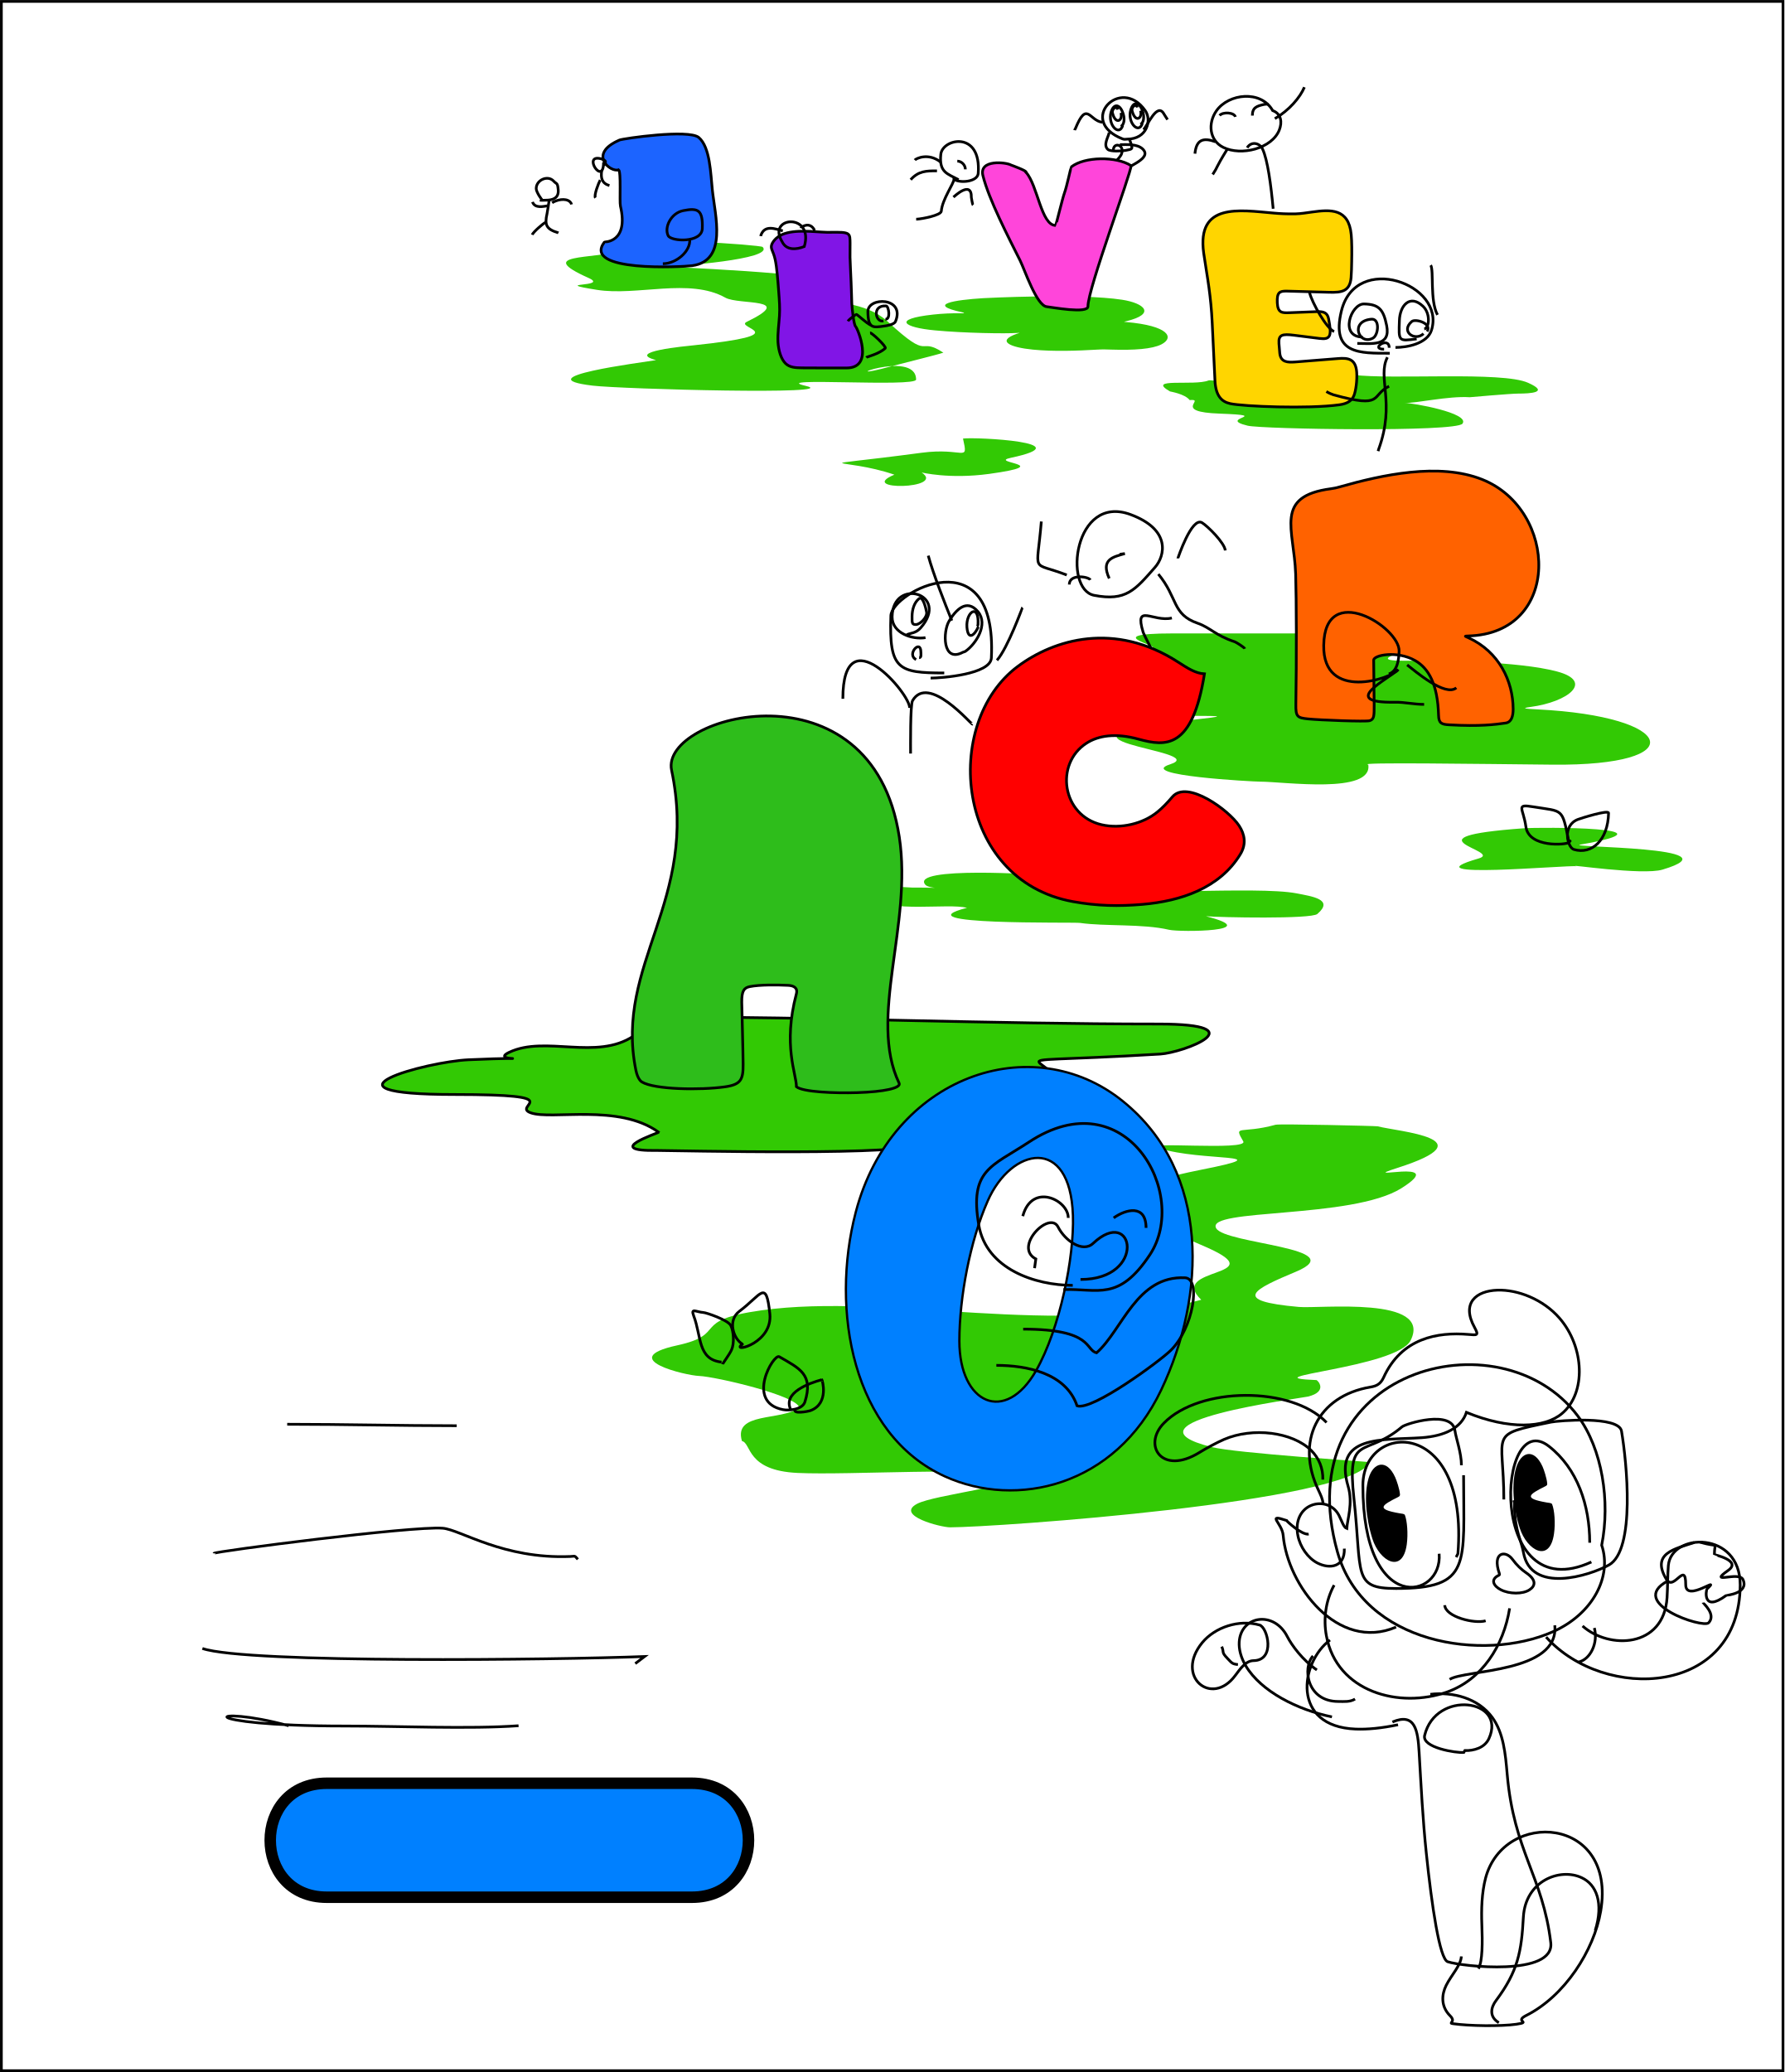
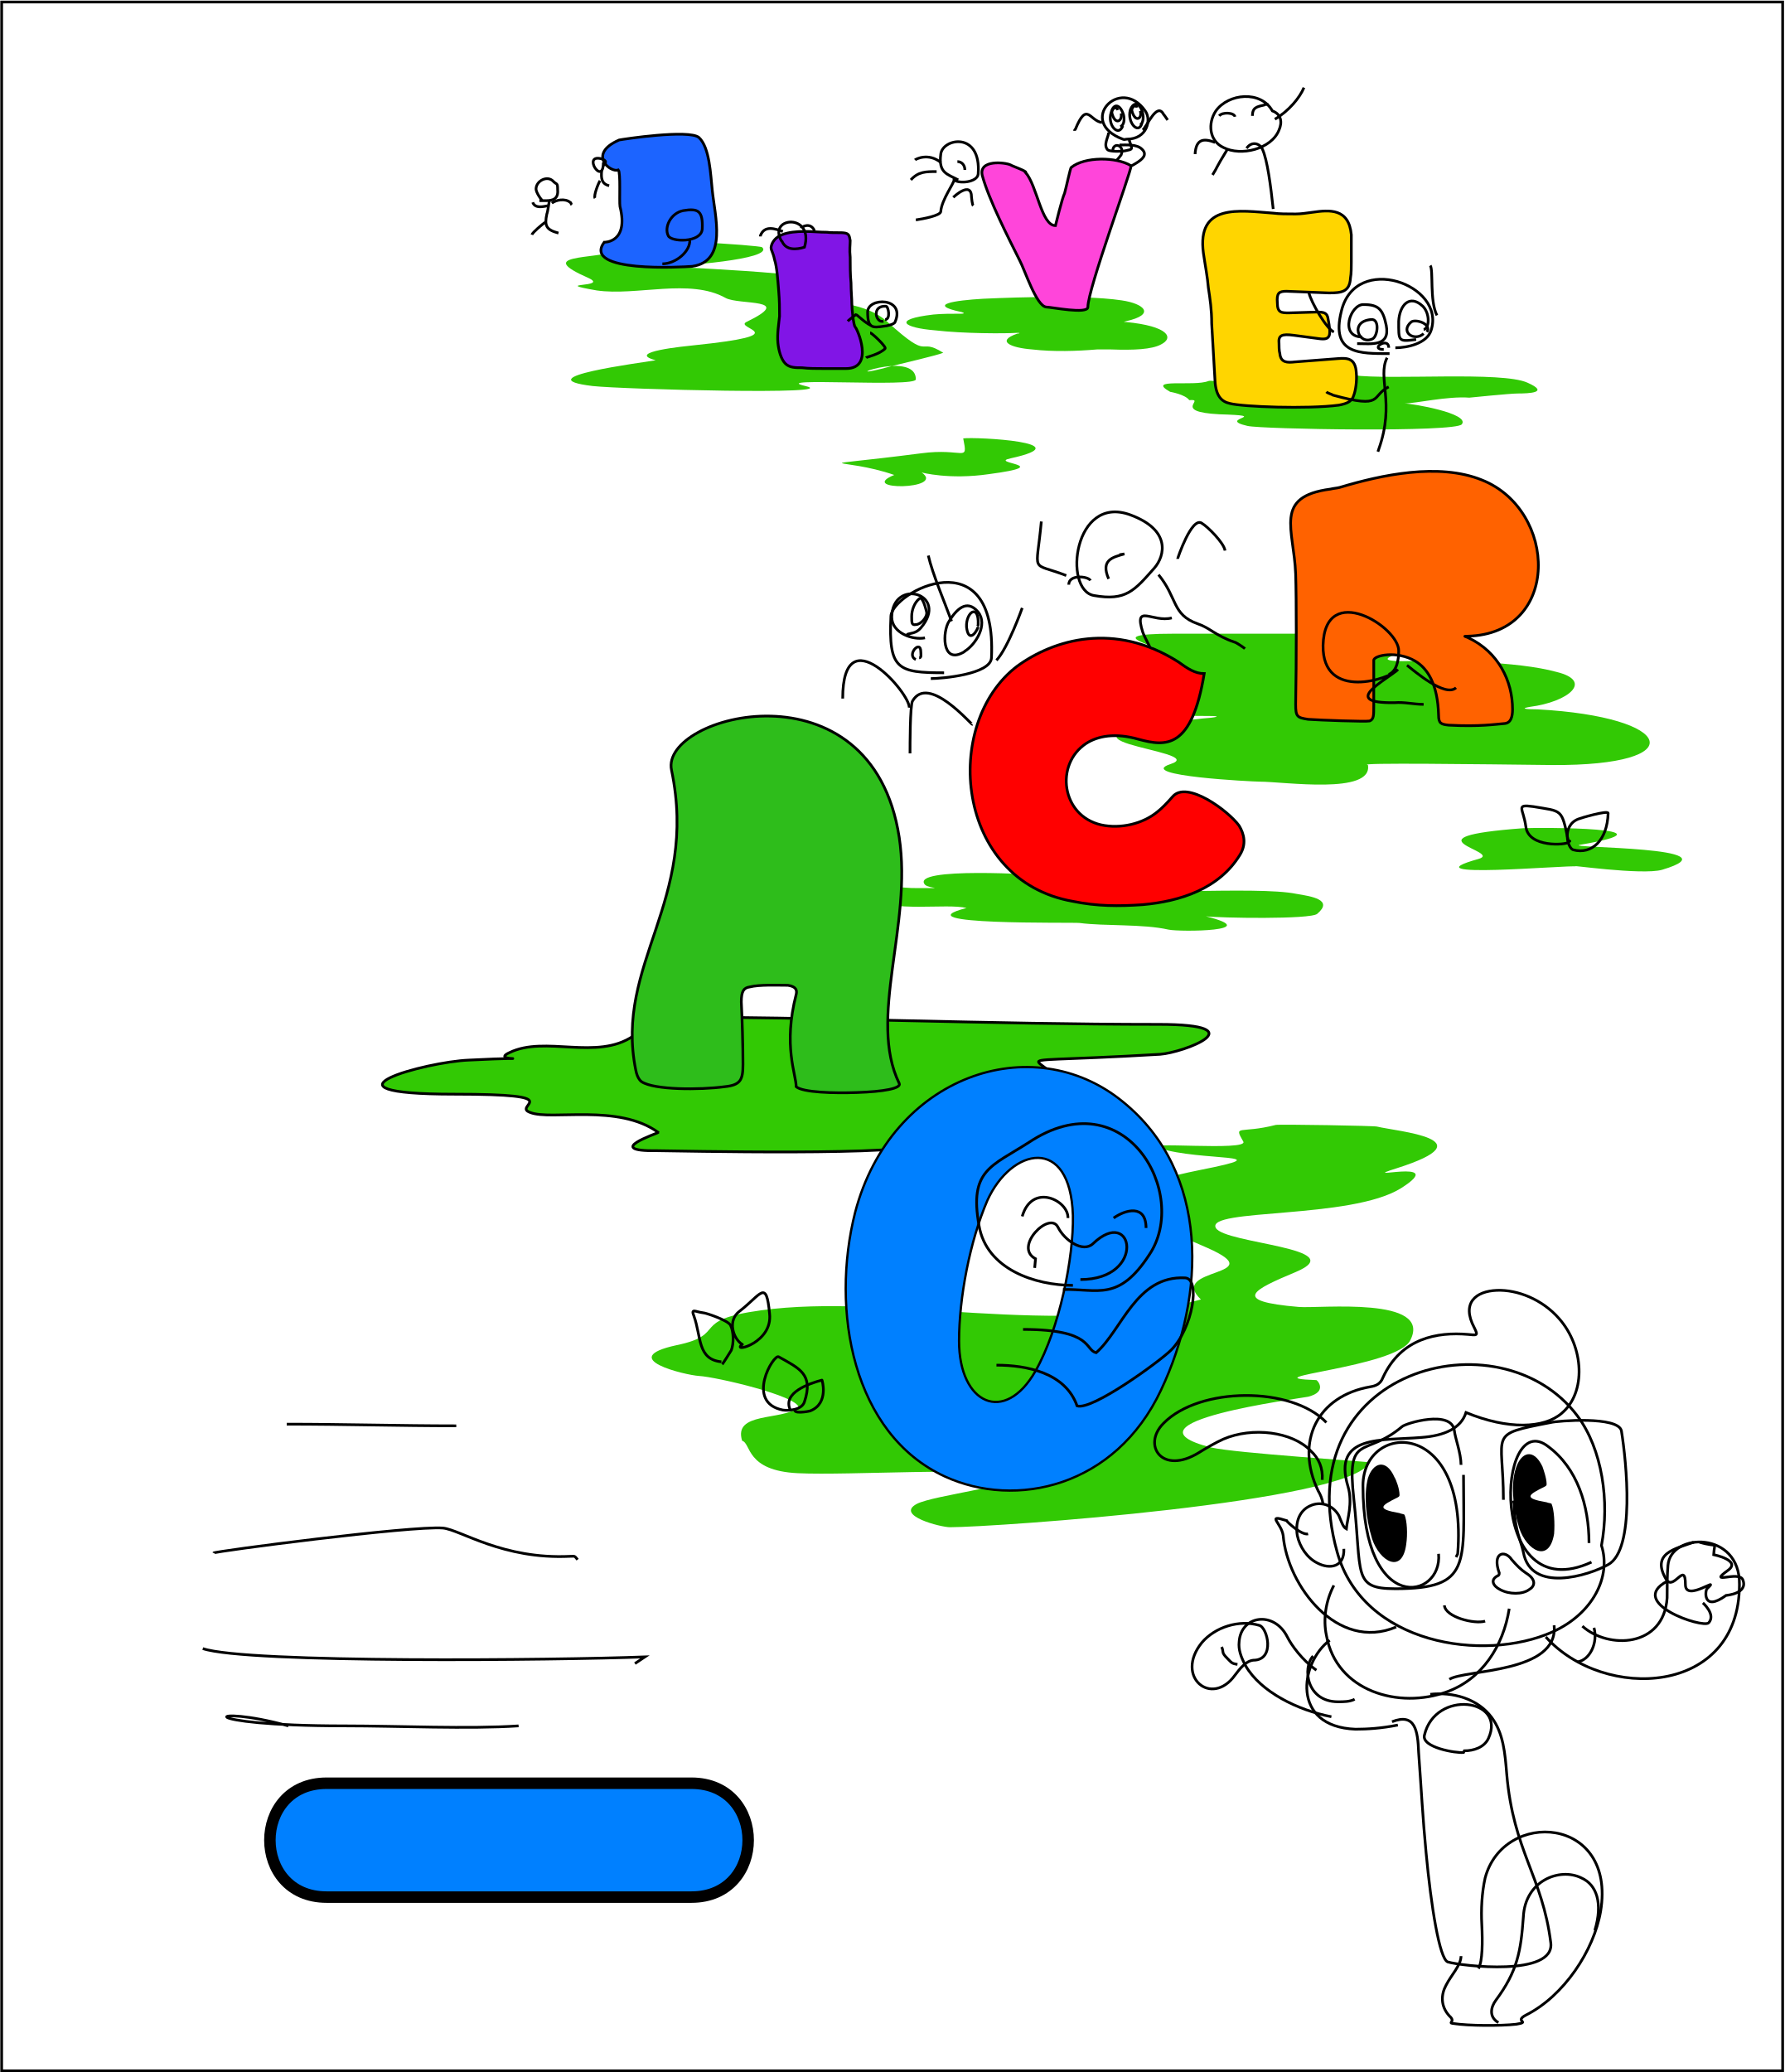
- <svg xmlns="http://www.w3.org/2000/svg" xml:space="preserve" width="131.433mm" height="152.6mm" version="1.0" style="shape-rendering:geometricPrecision; text-rendering:geometricPrecision; image-rendering:optimizeQuality; fill-rule:evenodd; clip-rule:evenodd" viewBox="0 0 18179 21106">
+ <svg xmlns="http://www.w3.org/2000/svg" xml:space="preserve" width="1552px" height="1802px" version="1.0" style="shape-rendering:geometricPrecision; text-rendering:geometricPrecision; image-rendering:optimizeQuality; fill-rule:evenodd; clip-rule:evenodd" viewBox="0 0 2147 2492">
  <defs>
    <style type="text/css">
   
-     .str2 {stroke:black;stroke-width:117.095}
-     .str1 {stroke:black;stroke-width:23.416}
-     .str0 {stroke:black;stroke-width:27.662}
+     .str2 {stroke:black;stroke-width:13.827}
+     .str1 {stroke:black;stroke-width:2.765}
+     .str0 {stroke:black;stroke-width:3.266}
    .fil7 {fill:none}
    .fil12 {fill:black}
    .fil8 {fill:#0080FF}
    .fil2 {fill:#1C64FF}
    .fil11 {fill:#2EBD1B}
    .fil1 {fill:#32C904}
    .fil0 {fill:#32C904}
    .fil4 {fill:#8115E6}
    .fil10 {fill:red}
    .fil9 {fill:#FF45DA}
    .fil6 {fill:#FF6200}
    .fil5 {fill:#FFD500}
    .fil3 {fill:#0080FF;fill-rule:nonzero}
   
  </style>
  </defs>
  <g id="Camada_x0020_1">
-     <path class="fil0" d="M10666 8920c-65,-14 -1405,-98 -1238,93 39,44 259,28 -136,28 -36,0 -621,-54 -417,105 200,156 772,52 977,101 -699,180 1079,144 1151,154 255,37 638,7 907,70 112,26 988,18 376,-138 141,12 1071,31 1135,-23 174,-149 -54,-179 -211,-210 -411,-79 -1764,40 -2062,-72 -222,-84 470,-5 9,-73 -76,-11 -477,-1 -501,-24l10 -11z" />
-     <path class="fil1 str0" d="M10829 11355c166,-718 -1137,-490 992,-618 236,-14 1002,-306 -18,-306 -1713,0 -3451,-73 -5151,-73 0,232 247,138 -161,174l-36 21c-378,253 -898,-9 -1267,166 -219,104 432,39 -414,76 -430,19 -1660,354 -139,354 1202,0 573,114 771,186 211,77 897,-97 1304,198 -2,9 -581,195 -14,186 131,-1 2679,63 2678,-77 0,-200 -484,-190 659,-186 210,1 653,18 796,-101z" />
-     <path class="fil1" d="M6309 2553c-258,92 -875,26 -313,278 217,97 -410,42 84,121 411,66 945,-125 1310,80 137,77 726,-1 218,246 -132,64 534,126 -539,239 -74,8 -707,65 -385,151 -148,25 -1352,176 -646,260 306,36 2577,96 2169,2 -398,-92 1126,17 1126,-64 0,-323 -923,48 -245,-137 102,-27 463,-116 523,-137 -270,-175 -112,104 -569,-318 -428,-395 -1482,-43 -687,-384 253,-108 -1750,-176 -1560,-176 87,0 1102,-71 974,-199 -19,-19 -1322,-120 -1160,17 0,32 -280,13 -300,21z" />
-     <path class="fil2 str0" d="M6302 1729c-77,32 -322,-160 10,-303 37,-15 704,-112 807,-26 117,99 121,375 138,531 27,263 159,726 -206,775 -98,13 -1126,69 -893,-241 1,-1 250,8 163,-366 -11,-49 9,-350 -19,-370z" />
-     <path class="fil1" d="M9112 4835c-530,-182 -977,-56 275,-223 435,-58 480,107 424,-145 139,-17 1225,40 488,196 -242,51 481,67 -221,164 -411,56 -690,-16 -688,-14 254,171 -671,186 -278,22z" />
-     <path class="fil1" d="M10017 3037c-290,18 -584,64 -217,143 31,6 27,11 1,11 -101,-2 -204,3 -294,13 -428,47 -296,132 18,161 293,28 723,35 842,26 38,-2 14,1 -6,8 -219,77 -63,140 161,162 216,21 452,12 660,0 49,-3 93,-2 143,0 227,7 412,-5 507,-53 134,-69 78,-190 -360,-228 -29,-3 -26,-1 5,-9 304,-74 182,-183 -45,-218 -437,-67 -1398,-17 -1415,-16z" />
-     <path class="fil1" d="M16061 8824c-74,-16 -1755,139 -998,-79 266,-77 -799,-217 461,-308 165,-12 1623,-15 578,166 -178,31 1629,18 836,255 -205,62 -1005,-62 -877,-34z" />
-     <path class="fil1" d="M14212 6666c-30,12 -186,65 81,64 413,-2 1175,6 1567,109 384,101 119,310 -266,362 -105,14 -52,19 71,25 1412,71 1584,577 152,563 -744,-7 -2010,-26 -1877,0 46,304 -858,173 -1103,173 -70,0 -1268,-64 -917,-176 461,-148 -1675,-248 334,-466 137,-15 206,-25 76,-27 -122,-1 -929,-8 -1304,-8 -1043,0 -280,-705 656,-683 299,7 -577,-150 273,-150 330,0 914,0 1327,0 204,0 923,21 1093,57 250,53 -94,131 -163,157z" />
-     <path class="fil1" d="M14035 11473c213,55 1134,125 204,423 -458,147 550,-114 38,208 -504,316 -1999,202 -1887,407 89,162 1394,199 813,443 -427,179 -674,297 30,359 213,19 1363,-113 1139,340 -139,281 -1684,376 -961,405 14,0 122,117 -85,168 -76,18 -1982,262 -983,514 246,63 1607,150 1612,154 -184,410 -3823,664 -4276,664 -92,0 -561,-119 -337,-239 180,-96 1084,-184 892,-277 -219,-105 -1567,-13 -2107,-38 -528,-24 -469,-302 -568,-325 -90,-300 399,-202 583,-340 -13,-121 -854,-317 -1020,-323 -136,-5 -852,-174 -226,-311 535,-116 118,-254 865,-358 1300,-180 3021,285 4477,-107 -350,-335 739,-228 63,-531 -601,-270 -1504,-508 -62,-794 857,-170 -4,-81 -423,-218 -238,-78 909,30 850,-71 -102,-176 -28,-71 330,-169 40,-11 1025,12 1039,16z" />
-     <path class="fil3 str1" d="M8718 12349c-260,996 -33,2263 910,2691 723,328 1733,107 2203,-883 456,-962 503,-2215 -389,-2938 -924,-750 -2361,-259 -2724,1130zm2213 32c14,426 -132,1151 -375,1580 -314,551 -782,340 -782,-301 0,-444 109,-1020 289,-1427 240,-546 841,-671 868,148z" />
-     <path class="fil4 str0" d="M7859 2503c7,-36 46,-86 109,-114 63,-28 151,-35 231,-34 80,1 152,9 225,11 74,1 149,-4 189,6 40,9 46,32 47,73 2,41 -1,99 0,176 2,76 8,171 11,256 4,85 5,160 7,214 3,53 20,220 40,236 15,12 196,421 -93,421 -73,0 -150,0 -228,0 -78,0 -155,0 -224,-1 -68,-1 -127,-3 -170,-45 -44,-43 -71,-126 -77,-216 -5,-90 10,-187 15,-268 5,-82 0,-149 -8,-252 -8,-104 -18,-244 -36,-324 -18,-81 -44,-103 -38,-139z" />
-     <path class="fil0" d="M12313 3875c-143,59 -645,-32 -393,112 4,2 152,25 200,88 173,-16 -187,121 306,138 565,21 -41,44 285,123 141,35 2126,68 2189,-21 78,-108 -510,-211 -589,-211 115,5 442,-72 663,-58 2,0 415,-37 494,-37 117,0 325,-10 100,-110 -264,-119 -1381,-30 -1783,-81 -245,-31 -500,-87 -752,-72 -117,6 -411,-101 -305,48 71,99 241,-1 -243,89 -33,7 -157,-14 -172,-8z" />
-     <path class="fil5 str0" d="M12350 3291c-7,-144 -18,-247 -33,-359 -15,-113 -37,-235 -54,-355 -71,-514 362,-437 712,-407 66,6 137,10 225,8 52,-1 111,-11 170,-19 183,-25 371,-39 396,230 7,72 7,176 5,276 0,45 -3,117 -6,161 -12,145 -100,154 -222,151l-435 -12c-72,-1 -100,13 -95,119 5,103 47,104 124,101l284 -11c67,-2 103,13 115,74 34,176 19,214 -95,199l-254 -32c-125,-16 -163,-6 -157,84 1,17 6,76 8,97 9,95 81,96 155,91l440 -35c101,-8 179,2 189,139 6,88 -10,192 -27,235 -20,52 -62,85 -149,97 -321,44 -982,17 -1113,-12 -87,-19 -147,-78 -155,-233l-28 -587z" />
-     <path class="fil6 str0" d="M13995 6724c0,151 5,335 5,456 0,113 0,147 -46,161 -38,12 -509,-6 -627,-18 -109,-11 -127,-21 -125,-149 8,-463 6,-1069 -2,-1327 -15,-460 -224,-792 361,-869 29,-4 55,-9 89,-19 426,-121 1011,-251 1451,-75 772,308 811,1569 -143,1594 -49,1 -27,4 4,19 310,142 452,439 454,725 0,77 -19,135 -77,143 -103,15 -264,36 -575,18 -79,-4 -106,-17 -108,-97 -9,-320 -103,-479 -238,-557 -184,-105 -423,-56 -423,-5z" />
-     <path class="fil7 str0" d="M6149 1654c0,253 -230,-103 -13,-33 60,20 20,50 16,67" />
-     <path class="fil7 str0" d="M6130 1739c-11,76 3,129 79,151" />
-     <path class="fil7 str0" d="M6115 1834c-16,28 -66,155 -49,181" />
-     <path class="fil7 str0" d="M5531 2043c-16,-9 -68,-90 -68,-121 -2,-88 117,-142 177,-78 32,35 40,12 47,88 8,88 -58,107 -126,107 -11,0 -50,3 -61,-1" />
-     <path class="fil7 str0" d="M5595 2037c0,4 -18,125 -22,140 -26,114 -8,157 114,194l2 1" />
-     <path class="fil7 str0" d="M5625 2065c43,-28 136,-53 183,-9 6,5 13,17 15,26" />
-     <path class="fil7 str0" d="M5587 2095c-50,7 -137,31 -162,-38" />
-     <path class="fil7 str0" d="M5557 2265c-26,13 -124,98 -135,126" />
-     <path class="fil7 str0" d="M6807 2400c-42,-86 30,-231 155,-255 151,-30 200,-6 193,183 -5,149 -319,133 -348,72z" />
-     <path class="fil7 str0" d="M7027 2438c10,122 -138,248 -274,248" />
-     <path class="fil7 str0" d="M7962 2451c-141,-248 333,-284 232,60 -83,33 -184,41 -227,-52l-5 -8z" />
-     <path class="fil7 str0" d="M7975 2351c-78,-20 -184,-64 -223,45l-1 9" />
-     <path class="fil7 str0" d="M8161 2324c2,-16 94,-72 138,23" />
-     <path class="fil7 str0" d="M9010 3321c-119,17 -165,26 -168,-145 -4,-155 385,-152 281,99 -14,32 -92,43 -113,46z" />
-     <path class="fil7 str0" d="M8864 3390c20,-1 170,142 155,157 -62,58 -186,87 -194,94" />
-     <path class="fil7 str0" d="M8875 3313c-49,-19 -141,-113 -151,-110 0,-1 -73,46 -85,69" />
-     <path class="fil7 str0" d="M9766 1830c-111,-60 -201,-72 -181,-259 17,-161 415,-244 381,195 -7,88 -192,102 -247,59 1,41 -120,206 -129,326 -4,42 -194,78 -246,81l-10 0" />
-     <path class="fil7 str0" d="M9714 2008c1,-1 186,-179 182,3 0,2 12,73 17,78" />
-     <path class="fil7 str0" d="M9546 1740c-110,0 -188,1 -268,90" />
-     <path class="fil7 str0" d="M11438 1415c-469,-182 -21,-649 230,-288 67,95 21,290 -186,290 -18,0 -25,5 -44,-2z" />
-     <path class="fil7 str0" d="M11409 1473c76,0 175,-8 231,43 116,107 -207,190 -219,253" />
-     <path class="fil7 str0" d="M12966 1126c89,33 98,121 67,199 -76,189 -388,266 -570,176 -142,-70 -160,-245 -70,-373 124,-176 453,-214 573,-2z" />
-     <path class="fil7 str0" d="M12384 1444c-128,-46 -196,-21 -210,121" />
-     <path class="fil7 str0" d="M12706 1504c46,-71 130,-45 157,14 52,111 86,369 108,608" />
-     <path class="fil7 str0" d="M12504 1518c-133,216 -88,166 -149,259" />
-     <path class="fil7 str0" d="M14159 3598c-304,0 -601,13 -493,-430 147,-603 1065,-274 918,195 -43,137 -246,176 -367,176" />
-     <path class="fil7 str0" d="M13592 3377c-76,-29 -225,-292 -251,-399" />
-     <path class="fil7 str0" d="M14645 3207c-79,-148 -35,-452 -69,-506" />
-     <path class="fil7 str0" d="M14135 3639c-106,206 84,462 -89,936l-6 20" />
-     <path class="fil7 str0" d="M14152 3934c-190,93 -47,232 -568,87 -12,-3 -49,-19 -71,-33" />
-     <path class="fil7 str0" d="M14149 6865c89,-27 102,-146 105,-231 9,-246 -759,-722 -768,-60 -9,575 694,338 760,246 -103,99 -613,342 -35,333 98,-2 192,22 298,22" />
-     <path class="fil7 str0" d="M14336 6773c81,63 389,328 501,233" />
-     <path class="fil7 str0" d="M11766 5780c-202,229 -294,347 -619,284 -318,-61 -204,-1036 371,-823 413,153 353,420 248,539z" />
-     <path class="fil7 str0" d="M12000 5688c0,-2 141,-426 246,-364 58,35 231,207 237,283" />
-     <path class="fil7 str0" d="M11801 5848c200,241 139,410 400,500 130,45 180,124 378,189 13,4 97,56 103,71" />
-     <path class="fil7 str0" d="M11939 6295c-193,45 -384,-156 -293,144 8,29 151,298 171,341" />
-     <path class="fil7 str0" d="M10868 5857c-373,-145 -304,7 -259,-545" />
-     <path class="fil7 str0" d="M9620 6855c-470,0 -563,-35 -544,-583 9,-241 1086,-812 1024,430 -9,167 -507,205 -619,205" />
-     <path class="fil7 str0" d="M8587 7118c0,-857 690,-46 680,93" />
-     <path class="fil7 str0" d="M9907 7376c-8,9 -448,-516 -610,-239 -24,42 -20,462 -20,539" />
-     <path class="fil7 str0" d="M10157 6726c111,-127 258,-536 260,-538" />
-     <path class="fil7 str0" d="M9697 6322c-72,-179 -191,-481 -240,-662" />
-     <path class="fil7 str0" d="M11301 5892c-89,-194 36,-218 159,-253l-52 7" />
-     <path class="fil7 str0" d="M10894 5954c0,-112 197,-81 214,-47" />
-     <path class="fil7 str0" d="M9810 6644c-211,112 -205,-214 -140,-319 66,-108 177,-234 294,-94 107,128 -20,328 -128,403 -11,7 -15,5 -26,10z" />
-     <path class="fil7 str0" d="M9429 6495c-134,23 -342,-46 -340,-212 5,-407 595,-236 291,112 -48,56 -102,52 -141,70" />
-     <path class="fil7 str0" d="M9334 6718c-104,-49 48,-215 48,-75 0,21 7,57 -18,56" />
-     <path class="fil7 str0" d="M13883 3433c-241,0 -120,-339 13,-337 152,3 198,55 231,219 44,217 -154,183 -299,183" />
-     <path class="fil7 str0" d="M14433 3452c-189,25 -183,24 -176,-187 5,-156 109,-271 241,-145 78,74 64,223 12,230" />
-     <path class="fil7 str0" d="M13989 3443c-143,81 -244,-173 -17,-192 88,-7 72,160 17,192z" />
-     <path class="fil7 str0" d="M14503 3399c-89,82 -238,-23 -120,-124 36,-32 209,18 156,101" />
-     <path class="fil7 str0" d="M14101 3557c-150,0 52,-137 52,-15" />
-     <path class="fil7 str0" d="M9967 6385c-35,81 -104,147 -116,4 -12,-158 125,-249 113,-28 -1,8 -3,14 -8,20" />
-     <path class="fil7 str0" d="M9440 6235c9,47 -59,121 -104,126 -47,4 -44,-17 -44,-85 1,-64 20,-137 71,-178 39,-31 70,97 77,137z" />
-     <path class="fil7 str0" d="M12425 1176c35,-40 150,-31 161,14" />
-     <path class="fil7 str0" d="M12759 1177c0,-82 44,-97 121,-114 14,-3 27,-2 42,-2" />
-     <path class="fil7 str0" d="M11438 1278c-36,116 -156,-8 -118,-137 29,-98 98,-79 127,32 9,36 9,95 -28,115" />
-     <path class="fil7 str0" d="M11420 1149c22,79 -54,127 -86,2 -10,-40 41,-82 54,-35" />
-     <path class="fil7 str0" d="M9753 1641c42,0 82,38 82,84" />
-     <path class="fil7 str0" d="M9000 3268c-78,23 -123,-162 28,-152 26,2 49,140 -8,135" />
-     <path class="fil7 str0" d="M9320 1630c14,-16 137,-78 264,21" />
-     <path class="fil7 str0" d="M11649 1320c38,-30 140,-287 210,-158 4,8 36,56 36,56" />
-     <path class="fil7 str0" d="M11230 1245c-132,-15 -156,-224 -274,65 -4,9 -6,7 -8,16" />
-     <path class="fil7 str0" d="M11300 1349c-3,37 -66,126 -13,173 26,23 141,17 179,10 76,-15 79,-8 45,-103 -3,-8 -4,-5 -5,-13" />
-     <path class="fil7 str0" d="M11343 1537c-7,-96 123,-68 81,36 -13,30 -102,124 -129,143" />
-     <path class="fil7 str0" d="M11638 1257c-36,115 -156,-9 -118,-138 29,-98 98,-79 126,32 10,36 10,95 -27,116" />
-     <path class="fil7 str0" d="M11620 1127c22,79 -54,128 -86,2 -10,-39 41,-82 53,-35" />
-     <path class="fil7 str0" d="M12988 1208c145,-83 259,-218 301,-320" />
-     <path class="fil7 str0" d="M15980 8558c-66,-331 -56,-290 -355,-339 -190,-31 -106,9 -79,203 30,217 414,183 436,160 34,-35 3,2 -2,-24z" />
-     <path class="fil7 str0" d="M16035 8653c-66,-19 -124,-245 43,-307 25,-10 310,-100 310,-64 -6,276 -169,425 -353,371z" />
-     <path class="fil7 str0" d="M2180 15823c3,-19 2014,-280 2330,-256 181,14 615,316 1300,288 53,-2 41,-13 77,29" />
-     <path class="fil7 str0" d="M2062 16792c452,155 3622,116 4505,82l-95 72" />
-     <path class="fil7 str0" d="M2941 17579c-829,-225 -1025,3 571,3 540,0 1266,33 1771,-3" />
-     <path class="fil8 str2" d="M3329 18165l3720 0c769,0 769,1161 0,1161l-3720 0c-768,0 -768,-1161 0,-1161z" />
-     <path class="fil9 str0" d="M10301 1681c-50,-29 -330,-61 -287,108 61,244 259,625 379,865 47,94 168,461 272,470 49,5 420,74 419,-3 -2,-179 444,-1366 439,-1434 -149,-97 -475,-93 -609,13 -4,3 -46,203 -70,267 -19,52 -86,329 -89,329 -148,0 -183,-411 -302,-541 20,-12 -150,-73 -152,-74z" />
-     <path class="fil10 str0" d="M12271 6864c-92,-5 -170,-57 -267,-119 -648,-419 -1266,-232 -1635,43 -777,578 -635,2178 562,2396 250,45 464,49 711,28 382,-33 783,-162 994,-510 65,-106 44,-205 -12,-291 -103,-158 -529,-470 -679,-295 -56,66 -105,115 -150,152 -149,124 -378,177 -571,133 -407,-94 -479,-621 -156,-830 120,-78 296,-107 531,-42 279,77 549,103 672,-665z" />
-     <path class="fil11 str0" d="M9160 11033c-317,-663 138,-1614 2,-2507 -277,-1817 -2438,-1243 -2320,-681 281,1333 -583,1970 -364,3055 19,95 57,119 61,121 128,78 594,85 846,50 164,-23 187,-74 186,-231 -2,-188 -11,-478 -14,-632 -1,-116 24,-146 81,-158 105,-21 284,-18 392,-13 51,3 101,21 83,88 -139,525 1,813 1,945 66,54 389,67 617,60 275,-8 454,-47 429,-97z" />
-     <path class="fil7 str0" d="M10834 13136c355,-12 563,124 881,-355 409,-619 -248,-1797 -1233,-1147 -381,251 -607,280 -510,846 77,448 576,613 957,613" />
-     <path class="fil7 str0" d="M10424 13539c717,0 629,214 748,241 262,-229 407,-789 902,-764 165,8 81,516 -146,739 -107,106 -802,620 -955,565 -113,-335 -516,-412 -822,-412" />
-     <path class="fil7 str0" d="M10883 12406c4,-180 -369,-366 -463,-18" />
-     <path class="fil7 str0" d="M11676 12508c0,-245 -207,-190 -330,-102" />
-     <path class="fil7 str0" d="M11008 13033c681,0 546,-759 129,-368 -106,100 -287,-27 -357,-166 -87,-173 -459,204 -227,325l-13 94" />
-     <path class="fil7 str0" d="M7351 13875c-245,-27 -203,-261 -284,-472 -31,-83 23,-39 101,-33 26,1 248,75 277,132 31,61 37,185 8,248 -22,49 -89,136 -91,147" />
-     <path class="fil7 str0" d="M7563 13691c-90,-53 -155,-241 -29,-335 224,-167 271,-331 309,26 31,297 -373,396 -293,321 7,-6 17,-10 13,-12z" />
-     <path class="fil7 str0" d="M7977 14359c-386,-75 -96,-573 -38,-539 205,119 351,179 261,461 -25,78 -163,90 -223,78z" />
-     <path class="fil7 str0" d="M8057 14361c-87,-176 189,-272 316,-307 3,-1 77,241 -114,314 -30,11 -191,40 -157,-14" />
-     <path class="fil7 str0" d="M2926 14508c577,0 1149,15 1727,15" />
-     <path class="fil7 str0" d="M16074 14423c250,335 333,872 244,1317 107,318 -88,700 -498,882 -705,312 -1930,127 -2194,-813 -525,-1867 1662,-2436 2448,-1386z" />
-     <path class="fil7 str0" d="M16213 15911c-1067,490 -964,-1592 -433,-1179 291,227 416,602 416,983" />
-     <path class="fil7 str0" d="M14662 15827c39,464 -777,639 -777,-696 0,-652 1081,-704 968,696l-18 35" />
-     <path class="fil7 str0" d="M13592 16147c-88,161 -110,348 -79,515 105,574 744,747 1234,572 349,-125 572,-467 633,-851" />
-     <path class="fil7 str0" d="M15752 16676c594,662 1973,601 1977,-531 1,-553 -703,-536 -732,-197 -8,94 -6,214 -13,325 -32,516 -593,530 -861,290" />
-     <path class="fil7 str0" d="M12771 16916c-80,1 -136,84 -186,151 -240,325 -620,11 -337,-334 131,-159 377,-239 584,-180 83,24 165,360 -61,363z" />
-     <path class="fil7 str0" d="M12447 16773c28,65 -8,51 59,121 46,47 45,55 106,62" />
-     <path class="fil12" d="M15483 15565c-70,-218 -84,-456 -37,-613 48,-162 181,-207 269,-14 13,28 45,123 48,176 1,13 -5,18 -18,25 -172,86 -228,124 13,166 23,4 50,4 55,18 24,59 35,192 19,301 -43,303 -276,170 -349,-59z" />
-     <path class="fil7 str0" d="M14719 16351c6,118 302,193 417,159" />
-     <path class="fil7 str0" d="M16243 16583c42,153 -42,325 -165,348" />
-     <path class="fil7 str0" d="M15273 16045c6,-3 4,-12 2,-18 -75,-216 62,-240 134,-143 43,59 92,105 138,136 109,74 96,135 36,174 -68,46 -207,45 -294,-1 -69,-35 -113,-104 -16,-148z" />
-     <path class="fil7 str0" d="M14911 15027c0,911 85,1154 -689,1154 -445,0 -344,-143 -428,-915 -75,-679 110,-410 490,-732 38,-32 511,-178 539,40 10,74 66,226 66,352" />
-     <path class="fil7 str0" d="M15321 15274c0,-694 -171,-654 481,-788 68,-14 691,-68 718,92 53,313 145,1212 -129,1364 -199,110 -794,296 -870,-127 -21,-121 -86,-223 -91,-455 -1,-53 3,-42 -8,-78" />
-     <path class="fil7 str0" d="M17261 15713c-192,64 -446,106 -283,376 75,124 196,-197 196,54 0,186 372,-105 217,43 -10,10 -49,245 195,66 1,-1 234,-21 172,-161 -39,-91 -366,57 -152,-94 142,-100 -140,-160 -140,-161 1,-141 51,-67 -145,-127" />
-     <path class="fil7 str0" d="M16990 16105c-418,224 361,486 418,425 79,-85 -57,-200 -58,-205" />
-     <path class="fil7 str0" d="M13515 14490c-358,-373 -1295,-366 -1658,7 -219,225 -21,535 362,299 71,-44 173,-99 250,-133 294,-127 698,-77 890,112 79,79 121,182 118,297" />
-     <path class="fil7 str0" d="M14223 16574c-595,254 -1106,-425 -1150,-934 -11,-127 -177,-222 34,-152 2,7 155,150 226,139" />
-     <path class="fil7 str0" d="M15840 16556c49,488 -918,450 -1071,551" />
-     <path class="fil7 str0" d="M14186 17541c233,-99 259,88 272,309 20,345 37,682 73,1026 56,540 136,1079 218,1107 145,49 1092,152 1050,-195 -81,-676 -376,-928 -444,-1717 -18,-209 -37,-418 -152,-577 -143,-195 -399,-263 -631,-235" />
-     <path class="fil7 str0" d="M13570 17489c-351,-72 -723,-259 -878,-520 -52,-88 -71,-171 -67,-242 16,-270 354,-324 490,-56 46,90 155,238 301,340" />
-     <path class="fil7 str0" d="M15062 20054c43,-74 42,-273 35,-448 -6,-158 -1,-325 38,-475 186,-705 1337,-633 1173,336 -68,402 -368,868 -760,1064 -126,64 63,65 -101,89 -154,22 -479,18 -646,-6 -50,-7 37,-17 -28,-81 -96,-96 -86,-216 -39,-310 53,-105 150,-204 154,-294" />
-     <path class="fil7 str0" d="M15270 20604c-104,-63 -79,-159 -28,-226 223,-298 259,-499 278,-849 21,-373 375,-505 594,-402 152,70 225,259 138,538" />
-     <path class="fil7 str0" d="M14913 17851c-76,7 -428,-48 -399,-173 112,-467 840,-372 655,32 -43,94 -153,125 -245,122l-11 19z" />
-     <path class="fil7 str0" d="M14243 17569c-167,35 -312,49 -433,44 -657,-26 -566,-678 -260,-907" />
-     <path class="fil7 str0" d="M13377 16868c-109,118 -65,464 258,464 58,0 119,7 170,-25" />
-     <path class="fil7 str0" d="M13696 15775c6,189 -149,211 -275,146 -96,-50 -175,-162 -198,-278 -31,-152 33,-265 132,-307 96,-41 224,-17 285,98 31,61 49,125 81,136 5,-91 65,-256 14,-428 -157,-530 349,-470 748,-497 237,-17 405,-100 457,-258 433,178 796,161 973,12 251,-210 228,-680 -24,-971 -168,-194 -428,-293 -634,-286 -215,7 -370,130 -232,380 46,85 25,78 -64,71 -312,-26 -681,35 -864,441 -32,69 -78,86 -132,95 -542,91 -767,558 -530,1052 22,47 43,89 47,139" />
-     <path class="fil12" d="M13982 15675c-69,-219 -86,-460 -39,-617 47,-161 184,-203 271,-10 13,28 46,122 49,176 0,13 -5,18 -18,25 -172,86 -229,124 13,166 22,4 49,4 55,18 23,59 34,191 19,300 -43,304 -277,171 -350,-58z" />
-     <rect class="fil7 str0" x="14" y="14" width="18151" height="21079" />
+     <path class="fil0" d="M1259 1053c-7,-1 -165,-11 -146,11 5,5 31,4 -16,4 -4,0 -73,-7 -49,12 24,18 91,6 115,12 -82,21 128,17 136,18 30,4 76,1 107,8 14,3 117,2 45,-16 16,2 126,4 134,-3 20,-17 -7,-21 -25,-24 -49,-10 -208,4 -244,-9 -26,-10 56,-1 1,-9 -8,-1 -56,0 -59,-2l1 -2z" />
+     <path class="fil1 str0" d="M1279 1341c19,-85 -135,-58 117,-73 28,-2 118,-36 -2,-36 -203,0 -408,-9 -609,-9 0,27 30,16 -19,21l-4 2c-44,30 -106,-1 -149,20 -26,12 51,4 -49,9 -51,2 -196,41 -17,41 142,0 68,14 91,22 25,10 106,-11 154,24 0,1 -68,23 -1,22 15,0 316,7 316,-9 0,-24 -57,-23 78,-22 24,0 77,2 94,-12z" />
+     <path class="fil1" d="M745 301c-31,11 -103,4 -37,33 26,12 -48,5 10,15 48,7 112,-15 155,9 16,9 85,0 25,29 -15,8 63,15 -63,28 -9,1 -84,8 -46,18 -17,3 -159,21 -76,31 36,4 304,11 256,0 -47,-11 133,2 133,-8 0,-38 -109,6 -29,-16 12,-3 55,-13 62,-16 -32,-20 -13,12 -67,-37 -51,-47 -175,-5 -81,-46 29,-13 -207,-21 -185,-21 11,0 131,-8 115,-23 -2,-2 -156,-14 -137,2 0,4 -33,2 -35,2z" />
+     <path class="fil2 str0" d="M744 204c-9,4 -38,-19 1,-36 5,-1 84,-13 96,-3 13,12 14,45 16,63 3,31 19,86 -24,92 -12,1 -133,8 -106,-29 0,0 30,1 19,-43 -1,-6 1,-41 -2,-44z" />
+     <path class="fil1" d="M1076 571c-63,-22 -115,-7 32,-26 52,-7 57,12 51,-18 16,-2 144,5 57,24 -28,6 57,8 -26,19 -48,7 -81,-2 -81,-2 30,21 -79,22 -33,3z" />
+     <path class="fil1" d="M1183 359c-34,2 -69,7 -26,16 4,1 3,2 0,2 -12,0 -24,0 -34,1 -51,6 -35,16 2,19 34,4 85,4 99,3 5,0 2,1 0,1 -26,9 -8,17 18,19 26,3 54,2 78,0 6,0 11,0 17,0 27,1 49,0 60,-6 16,-8 9,-22 -42,-27 -4,0 -3,0 0,-1 36,-8 22,-21 -5,-25 -52,-8 -165,-2 -167,-2z" />
+     <path class="fil1" d="M1897 1042c-9,-2 -208,16 -118,-9 31,-9 -95,-26 54,-37 20,-1 192,-1 68,20 -21,4 193,2 99,30 -24,7 -119,-7 -103,-4z" />
+     <path class="fil1" d="M1678 787c-3,2 -22,8 10,8 49,-1 138,0 185,13 45,11 14,36 -32,42 -12,2 -6,3 9,3 166,9 187,68 18,67 -88,-1 -238,-3 -222,0 6,36 -101,20 -130,20 -8,0 -150,-7 -108,-21 54,-17 -198,-29 39,-55 16,-1 24,-3 9,-3 -14,0 -110,-1 -154,-1 -123,0 -33,-83 77,-80 36,0 -68,-18 33,-18 39,0 108,0 156,0 24,0 109,2 129,7 30,6 -11,15 -19,18z" />
+     <path class="fil1" d="M1657 1355c25,6 134,15 24,50 -54,17 65,-14 5,24 -60,38 -236,24 -223,48 11,19 165,24 96,53 -50,21 -80,35 4,42 25,2 161,-13 134,40 -16,33 -199,45 -113,48 1,0 14,14 -10,20 -9,2 -234,31 -117,61 30,7 190,17 191,18 -22,48 -452,78 -505,78 -11,0 -66,-14 -40,-28 21,-11 128,-22 105,-33 -25,-12 -185,-1 -248,-4 -63,-3 -56,-36 -67,-39 -11,-35 47,-24 68,-40 -1,-14 -100,-37 -120,-38 -16,-1 -101,-21 -27,-37 63,-13 14,-30 102,-42 154,-21 357,34 529,-13 -41,-39 87,-27 8,-62 -71,-32 -178,-60 -8,-94 101,-20 0,-10 -50,-26 -28,-9 108,4 101,-8 -12,-21 -4,-9 39,-20 4,-1 121,1 122,2z" />
+     <path class="fil3 str1" d="M1029 1458c-30,118 -3,267 108,318 85,39 205,13 260,-104 54,-114 59,-262 -46,-347 -109,-89 -279,-31 -322,133zm262 4c1,50 -16,136 -45,187 -37,65 -92,40 -92,-36 0,-52 13,-120 34,-169 29,-64 100,-79 103,18z" />
+     <path class="fil4 str0" d="M928 296c1,-5 5,-11 13,-14 7,-3 18,-4 27,-4 10,0 18,1 27,1 8,1 17,0 22,1 5,1 5,4 6,9 0,5 -1,11 0,20 0,10 0,21 1,31 0,10 1,19 1,25 0,6 2,26 4,28 2,1 24,50 -11,50 -8,0 -17,0 -26,0 -10,0 -19,0 -27,-1 -8,0 -15,0 -20,-5 -5,-5 -8,-15 -9,-25 -1,-11 1,-22 2,-32 0,-10 0,-18 -1,-30 -1,-12 -2,-29 -5,-38 -2,-10 -5,-12 -4,-16z" />
+     <path class="fil0" d="M1454 458c-17,7 -76,-4 -46,13 0,0 18,3 23,10 21,-2 -22,14 36,17 67,2 -5,5 34,14 17,4 251,8 258,-2 10,-13 -60,-25 -69,-25 13,0 52,-9 78,-7 0,0 49,-5 58,-5 14,0 39,-1 12,-13 -31,-14 -163,-3 -210,-9 -29,-4 -59,-10 -89,-9 -14,1 -49,-12 -36,6 8,12 28,0 -29,11 -4,0 -18,-2 -20,-1z" />
+     <path class="fil5 str0" d="M1458 389c0,-17 -2,-30 -4,-43 -1,-13 -4,-28 -6,-42 -8,-60 43,-51 84,-48 8,1 16,1 27,1 6,0 13,-1 20,-2 21,-3 44,-5 47,27 0,9 0,21 0,33 0,5 0,14 -1,19 -1,17 -11,18 -26,18l-51 -2c-9,0 -12,2 -11,14 0,12 5,12 14,12l34 -1c8,0 12,1 13,8 4,21 3,26 -11,24l-30 -4c-15,-2 -19,0 -18,10 0,2 0,9 1,12 1,11 9,11 18,10l52 -4c12,-1 21,0 22,17 1,10 -1,22 -3,27 -2,7 -7,10 -18,12 -38,5 -116,2 -131,-2 -10,-2 -17,-9 -18,-27l-4 -69z" />
+     <path class="fil6 str0" d="M1653 794c0,18 0,40 0,54 0,13 0,17 -5,19 -5,1 -60,-1 -74,-2 -13,-2 -15,-3 -15,-18 1,-55 1,-126 0,-157 -2,-54 -27,-93 42,-102 4,-1 7,-1 11,-2 50,-15 119,-30 171,-9 91,36 96,185 -17,188 -6,0 -3,0 1,2 36,17 53,52 53,86 0,9 -2,16 -9,17 -12,1 -31,4 -68,2 -9,-1 -12,-2 -12,-12 -1,-37 -13,-56 -28,-65 -22,-13 -50,-7 -50,-1z" />
+     <path class="fil7 str0" d="M726 195c0,30 -27,-12 -1,-4 7,3 2,6 1,8" />
+     <path class="fil7 str0" d="M724 205c-1,9 0,16 9,18" />
+     <path class="fil7 str0" d="M722 217c-2,3 -8,18 -6,21" />
+     <path class="fil7 str0" d="M653 241c-2,-1 -8,-10 -8,-14 0,-10 14,-17 21,-9 4,4 5,1 5,10 1,11 -6,13 -14,13 -2,0 -6,0 -8,0" />
+     <path class="fil7 str0" d="M661 241c0,0 -2,14 -3,16 -3,14 -1,19 14,23l0 0" />
+     <path class="fil7 str0" d="M664 244c5,-4 16,-6 22,-1 1,0 1,2 2,3" />
+     <path class="fil7 str0" d="M660 247c-6,1 -16,4 -19,-4" />
+     <path class="fil7 str0" d="M656 267c-3,2 -15,12 -16,15" />
+     <path class="fil7 str0" d="M804 283c-5,-10 3,-27 18,-30 18,-3 24,0 23,22 -1,17 -38,16 -41,8z" />
+     <path class="fil7 str0" d="M830 288c1,14 -17,29 -33,29" />
+     <path class="fil7 str0" d="M940 289c-16,-29 40,-33 28,8 -10,3 -22,4 -27,-7l-1 -1z" />
+     <path class="fil7 str0" d="M942 278c-9,-3 -22,-8 -27,5l0 1" />
+     <path class="fil7 str0" d="M964 274c0,-1 11,-8 16,3" />
+     <path class="fil7 str0" d="M1064 392c-14,2 -20,3 -20,-17 0,-18 46,-18 33,12 -1,3 -11,5 -13,5z" />
+     <path class="fil7 str0" d="M1047 400c2,0 20,17 18,19 -7,7 -22,10 -23,11" />
+     <path class="fil7 str0" d="M1048 391c-6,-2 -17,-13 -18,-13 0,0 -8,6 -10,8" />
+     <path class="fil7 str0" d="M1153 216c-13,-7 -24,-8 -21,-31 2,-19 49,-28 45,24 -1,10 -23,12 -29,7 0,4 -15,24 -16,38 0,5 -22,9 -29,10l-1 0" />
+     <path class="fil7 str0" d="M1147 237c0,0 22,-21 22,0 0,1 1,9 2,10" />
+     <path class="fil7 str0" d="M1127 206c-13,0 -22,0 -31,10" />
+     <path class="fil7 str0" d="M1351 167c-56,-21 -3,-77 27,-34 8,11 2,34 -22,34 -2,0 -3,1 -5,0z" />
+     <path class="fil7 str0" d="M1347 174c9,0 21,-1 27,5 14,13 -24,22 -25,30" />
+     <path class="fil7 str0" d="M1531 133c11,4 12,14 8,23 -9,23 -46,32 -67,21 -17,-8 -19,-29 -9,-44 15,-21 54,-25 68,0z" />
+     <path class="fil7 str0" d="M1462 171c-15,-6 -23,-3 -24,14" />
+     <path class="fil7 str0" d="M1500 178c6,-9 16,-6 19,1 6,13 10,44 13,72" />
+     <path class="fil7 str0" d="M1477 179c-16,26 -11,20 -18,31" />
+     <path class="fil7 str0" d="M1672 425c-36,0 -71,1 -58,-51 17,-71 126,-32 108,23 -5,16 -29,21 -43,21" />
+     <path class="fil7 str0" d="M1605 399c-9,-4 -27,-35 -30,-47" />
+     <path class="fil7 str0" d="M1729 379c-9,-18 -4,-54 -8,-60" />
+     <path class="fil7 str0" d="M1669 430c-12,24 10,54 -10,110l-1 3" />
+     <path class="fil7 str0" d="M1671 465c-22,11 -5,27 -67,10 -1,-1 -6,-2 -8,-4" />
+     <path class="fil7 str0" d="M1671 811c10,-4 12,-18 12,-28 1,-29 -89,-85 -91,-7 -1,68 82,40 90,29 -12,12 -72,41 -4,40 12,-1 23,2 35,2" />
+     <path class="fil7 str0" d="M1693 800c9,7 46,39 59,27" />
+     <path class="fil7 str0" d="M1389 683c-24,27 -34,40 -73,33 -37,-7 -24,-122 44,-97 49,18 42,49 29,64z" />
+     <path class="fil7 str0" d="M1417 672c0,-1 17,-51 29,-43 7,4 27,24 28,33" />
+     <path class="fil7 str0" d="M1394 691c23,28 16,48 47,59 15,5 21,14 44,22 2,0 12,7 13,8" />
+     <path class="fil7 str0" d="M1410 743c-23,6 -46,-18 -35,17 1,4 18,36 20,41" />
+     <path class="fil7 str0" d="M1283 692c-44,-17 -36,0 -30,-65" />
+     <path class="fil7 str0" d="M1136 809c-56,0 -67,-4 -64,-68 1,-29 128,-96 121,50 -1,20 -60,25 -73,25" />
+     <path class="fil7 str0" d="M1014 840c0,-101 82,-5 80,11" />
+     <path class="fil7 str0" d="M1170 871c-1,1 -53,-61 -72,-28 -3,5 -3,54 -3,63" />
+     <path class="fil7 str0" d="M1199 794c14,-15 31,-63 31,-63" />
+     <path class="fil7 str0" d="M1145 747c-8,-22 -23,-57 -28,-79" />
+     <path class="fil7 str0" d="M1334 696c-10,-23 5,-26 19,-30l-6 1" />
+     <path class="fil7 str0" d="M1286 703c0,-13 24,-10 26,-5" />
+     <path class="fil7 str0" d="M1158 785c-25,13 -24,-26 -16,-38 8,-13 21,-28 35,-11 12,15 -3,39 -16,47 -1,1 -1,1 -3,2z" />
+     <path class="fil7 str0" d="M1113 767c-15,3 -40,-6 -40,-25 1,-48 70,-28 35,13 -6,7 -12,6 -17,8" />
+     <path class="fil7 str0" d="M1102 793c-12,-5 6,-25 6,-9 0,3 1,7 -2,7" />
+     <path class="fil7 str0" d="M1639 405c-28,0 -14,-40 2,-39 18,0 23,6 27,25 5,26 -18,22 -35,22" />
+     <path class="fil7 str0" d="M1704 408c-22,3 -21,2 -21,-22 1,-19 13,-33 29,-18 9,9 8,27 1,28" />
+     <path class="fil7 str0" d="M1652 407c-17,9 -29,-21 -2,-23 10,-1 8,19 2,23z" />
+     <path class="fil7 str0" d="M1713 401c-11,10 -29,-2 -15,-14 5,-4 25,2 19,12" />
+     <path class="fil7 str0" d="M1665 420c-18,0 6,-16 6,-2" />
+     <path class="fil7 str0" d="M1177 754c-4,10 -12,17 -14,0 -1,-18 15,-29 14,-3 0,1 -1,2 -1,2" />
+     <path class="fil7 str0" d="M1115 736c1,6 -7,15 -13,15 -5,1 -5,-2 -5,-10 0,-7 3,-16 9,-21 4,-4 8,12 9,16z" />
+     <path class="fil7 str0" d="M1467 139c4,-5 18,-4 19,1" />
+     <path class="fil7 str0" d="M1507 139c0,-10 5,-11 14,-13 2,-1 3,-1 5,-1" />
+     <path class="fil7 str0" d="M1351 151c-5,14 -19,-1 -14,-16 3,-12 11,-10 15,3 1,5 1,12 -4,14" />
+     <path class="fil7 str0" d="M1349 136c2,9 -7,15 -11,0 -1,-5 5,-10 7,-4" />
+     <path class="fil7 str0" d="M1152 194c5,0 9,4 9,10" />
+     <path class="fil7 str0" d="M1063 386c-9,3 -15,-19 3,-18 3,0 6,16 -1,16" />
+     <path class="fil7 str0" d="M1101 192c1,-1 16,-9 31,3" />
+     <path class="fil7 str0" d="M1375 156c5,-4 17,-34 25,-19 1,1 5,7 5,7" />
+     <path class="fil7 str0" d="M1326 147c-15,-2 -18,-26 -32,8 -1,1 -1,1 -1,2" />
+     <path class="fil7 str0" d="M1334 159c0,5 -7,15 -1,21 3,2 16,2 21,1 9,-2 9,-1 5,-12 0,-1 0,-1 0,-2" />
+     <path class="fil7 str0" d="M1339 181c0,-11 15,-7 10,5 -2,3 -12,14 -15,17" />
+     <path class="fil7 str0" d="M1374 148c-4,14 -18,-1 -14,-16 4,-11 12,-9 15,4 1,4 1,11 -3,14" />
+     <path class="fil7 str0" d="M1372 133c3,9 -6,15 -10,0 -1,-4 5,-9 6,-4" />
+     <path class="fil7 str0" d="M1534 143c17,-10 30,-26 35,-38" />
+     <path class="fil7 str0" d="M1887 1011c-8,-39 -7,-35 -42,-41 -22,-3 -12,2 -9,24 3,26 49,22 51,19 4,-4 1,1 0,-2z" />
+     <path class="fil7 str0" d="M1893 1022c-7,-2 -14,-29 6,-37 2,-1 36,-11 36,-7 -1,33 -20,50 -42,44z" />
+     <path class="fil7 str0" d="M257 1868c1,-2 238,-33 276,-30 21,2 72,38 153,34 6,0 5,-1 9,4" />
+     <path class="fil7 str0" d="M244 1983c53,18 427,14 532,10l-12 8" />
+     <path class="fil7 str0" d="M347 2076c-98,-27 -121,0 68,0 64,0 149,4 209,0" />
+     <path class="fil8 str2" d="M393 2145l439 0c91,0 91,137 0,137l-439 0c-91,0 -91,-137 0,-137z" />
+     <path class="fil9 str0" d="M1216 198c-6,-3 -39,-7 -34,13 8,29 31,74 45,102 6,11 20,55 32,56 6,0 50,9 50,0 0,-22 52,-162 52,-170 -18,-11 -56,-11 -72,2 -1,0 -6,24 -8,31 -3,6 -11,39 -11,39 -17,0 -22,-48 -36,-64 3,-1 -17,-8 -18,-9z" />
+     <path class="fil10 str0" d="M1449 810c-11,0 -20,-6 -31,-14 -77,-49 -150,-27 -194,5 -91,69 -75,258 67,283 29,6 55,6 84,4 45,-4 92,-19 117,-60 8,-13 5,-25 -1,-35 -13,-18 -63,-55 -80,-35 -7,8 -13,14 -18,18 -18,15 -45,21 -68,16 -48,-11 -56,-73 -18,-98 14,-9 35,-13 63,-5 33,9 64,12 79,-79z" />
+     <path class="fil11 str0" d="M1082 1303c-38,-78 16,-191 0,-296 -33,-215 -288,-147 -274,-81 33,158 -69,233 -43,361 2,11 7,14 7,14 15,10 70,10 100,6 19,-2 22,-8 22,-27 0,-22 -1,-56 -2,-75 0,-13 3,-17 10,-18 12,-3 33,-2 46,-2 6,1 12,3 10,11 -16,62 0,96 0,111 8,7 46,8 73,7 32,-1 54,-5 51,-11z" />
+     <path class="fil7 str0" d="M1279 1551c42,-1 67,15 104,-42 49,-73 -29,-212 -145,-135 -45,29 -72,33 -60,100 9,53 68,72 113,72" />
+     <path class="fil7 str0" d="M1231 1599c85,0 74,25 88,28 31,-27 48,-93 107,-90 19,1 9,61 -17,87 -13,13 -95,73 -113,67 -14,-40 -61,-49 -97,-49" />
+     <path class="fil7 str0" d="M1285 1465c1,-21 -43,-43 -55,-2" />
+     <path class="fil7 str0" d="M1379 1477c0,-29 -25,-22 -39,-12" />
+     <path class="fil7 str0" d="M1300 1539c80,0 64,-90 15,-43 -12,11 -34,-4 -42,-20 -10,-20 -54,24 -27,38l-1 11" />
+     <path class="fil7 str0" d="M868 1638c-29,-3 -24,-30 -33,-55 -4,-10 2,-5 11,-4 3,0 30,9 33,15 4,8 4,22 1,30 -3,5 -10,16 -11,17" />
+     <path class="fil7 str0" d="M893 1617c-11,-7 -18,-29 -3,-40 26,-20 32,-39 36,3 4,35 -44,47 -34,38 0,-1 2,-1 1,-1z" />
+     <path class="fil7 str0" d="M942 1696c-46,-9 -11,-68 -5,-64 25,14 42,21 31,54 -3,10 -19,11 -26,10z" />
+     <path class="fil7 str0" d="M951 1696c-10,-21 23,-32 38,-36 0,-1 9,28 -14,37 -3,1 -22,4 -18,-2" />
+     <path class="fil7 str0" d="M345 1713c69,0 136,2 204,2" />
+     <path class="fil7 str0" d="M1898 1703c30,40 39,103 29,156 12,37 -10,82 -59,104 -83,37 -228,15 -259,-96 -62,-221 196,-288 289,-164z" />
+     <path class="fil7 str0" d="M1915 1879c-126,58 -114,-188 -52,-139 35,26 49,71 49,116" />
+     <path class="fil7 str0" d="M1731 1869c5,55 -91,75 -91,-82 0,-77 127,-83 114,82l-2 4" />
+     <path class="fil7 str0" d="M1605 1907c-10,19 -13,41 -9,60 12,68 88,89 145,68 42,-15 68,-55 75,-100" />
+     <path class="fil7 str0" d="M1860 1969c70,78 233,71 233,-63 1,-65 -83,-63 -86,-23 -1,11 -1,25 -1,39 -4,60 -71,62 -102,34" />
+     <path class="fil7 str0" d="M1508 1997c-9,1 -16,10 -22,18 -28,39 -73,2 -40,-39 16,-19 45,-28 69,-21 10,2 20,42 -7,42z" />
+     <path class="fil7 str0" d="M1470 1981c3,7 -1,6 7,14 5,5 5,6 12,7" />
+     <path class="fil12" d="M1828 1838c-8,-26 -10,-54 -4,-72 6,-19 21,-25 32,-2 1,3 5,14 5,21 0,1 0,2 -2,3 -20,10 -27,14 2,19 2,1 6,1 6,2 3,7 4,23 3,36 -6,36 -33,20 -42,-7z" />
+     <path class="fil7 str0" d="M1738 1931c1,14 36,23 49,19" />
+     <path class="fil7 str0" d="M1918 1958c5,18 -5,39 -20,41" />
+     <path class="fil7 str0" d="M1803 1895c1,-1 1,-2 1,-3 -9,-25 7,-28 15,-16 6,7 11,12 17,16 13,8 11,16 4,20 -8,6 -24,6 -35,0 -8,-4 -13,-12 -2,-17z" />
+     <path class="fil7 str0" d="M1761 1774c0,108 10,137 -82,137 -52,0 -40,-17 -50,-108 -9,-81 13,-49 58,-87 4,-4 60,-21 63,5 1,9 8,27 8,41" />
+     <path class="fil7 str0" d="M1809 1804c0,-82 -20,-78 57,-93 8,-2 81,-8 85,10 6,37 17,143 -16,161 -23,13 -93,35 -102,-15 -3,-14 -10,-26 -11,-53 0,-7 0,-5 -1,-9" />
+     <path class="fil7 str0" d="M2038 1855c-22,8 -52,13 -33,45 9,14 23,-23 23,6 0,22 44,-12 26,5 -2,1 -6,29 23,8 0,0 27,-2 20,-19 -5,-11 -43,7 -18,-11 17,-12 -17,-19 -17,-19 1,-17 6,-8 -17,-15" />
+     <path class="fil7 str0" d="M2006 1902c-49,26 43,57 50,50 9,-10 -7,-24 -7,-24" />
+     <path class="fil7 str0" d="M1596 1711c-42,-44 -153,-43 -196,1 -26,26 -2,63 43,35 8,-5 20,-12 29,-16 35,-15 83,-9 105,14 10,9 15,21 14,35" />
+     <path class="fil7 str0" d="M1680 1957c-71,30 -131,-50 -136,-110 -2,-15 -21,-26 4,-18 0,1 18,18 26,16" />
+     <path class="fil7 str0" d="M1870 1955c6,58 -108,53 -126,65" />
+     <path class="fil7 str0" d="M1675 2071c28,-11 31,11 32,37 3,41 5,80 9,121 6,64 16,127 26,131 17,5 129,18 124,-23 -10,-80 -45,-110 -53,-203 -2,-25 -4,-49 -18,-68 -17,-23 -47,-31 -74,-28" />
+     <path class="fil7 str0" d="M1602 2065c-41,-8 -85,-30 -103,-61 -6,-11 -9,-20 -8,-29 2,-32 42,-38 58,-6 5,10 18,28 35,40" />
+     <path class="fil7 str0" d="M1779 2368c5,-9 5,-32 4,-53 -1,-18 0,-38 4,-56 22,-83 158,-75 139,40 -8,47 -44,102 -90,125 -15,8 7,8 -12,11 -18,2 -57,2 -76,-1 -6,-1 4,-2 -4,-9 -11,-12 -10,-26 -4,-37 6,-12 18,-24 18,-35" />
+     <path class="fil7 str0" d="M1803 2433c-12,-7 -9,-19 -3,-27 26,-35 30,-59 33,-100 2,-44 44,-60 70,-47 18,8 26,30 16,63" />
+     <path class="fil7 str0" d="M1761 2108c-9,1 -51,-6 -47,-21 13,-55 99,-44 77,4 -5,11 -18,15 -29,15l-1 2z" />
+     <path class="fil7 str0" d="M1682 2075c-20,4 -37,5 -51,5 -78,-3 -67,-80 -31,-107" />
+     <path class="fil7 str0" d="M1580 1992c-13,14 -8,55 30,55 7,0 14,0 20,-3" />
+     <path class="fil7 str0" d="M1617 1863c1,22 -17,25 -32,17 -12,-6 -21,-19 -24,-33 -3,-18 4,-31 16,-36 11,-5 26,-2 34,12 3,7 5,14 9,16 1,-11 8,-31 2,-51 -19,-63 41,-55 88,-59 28,-2 48,-11 54,-30 51,21 94,19 115,1 30,-25 27,-80 -3,-114 -20,-23 -50,-35 -75,-34 -25,1 -43,15 -27,45 5,10 3,9 -8,8 -36,-3 -80,4 -102,52 -3,8 -9,10 -15,11 -64,11 -91,66 -63,125 3,5 5,10 6,16" />
+     <path class="fil12" d="M1651 1851c-8,-26 -10,-54 -5,-73 6,-19 22,-24 32,-1 2,3 6,14 6,21 0,1 0,2 -2,3 -20,10 -27,14 2,19 2,1 5,1 6,2 3,7 4,23 2,36 -5,36 -32,20 -41,-7z" />
+     <rect class="fil7 str0" x="2" y="2" width="2143" height="2489" />
  </g>
</svg>
